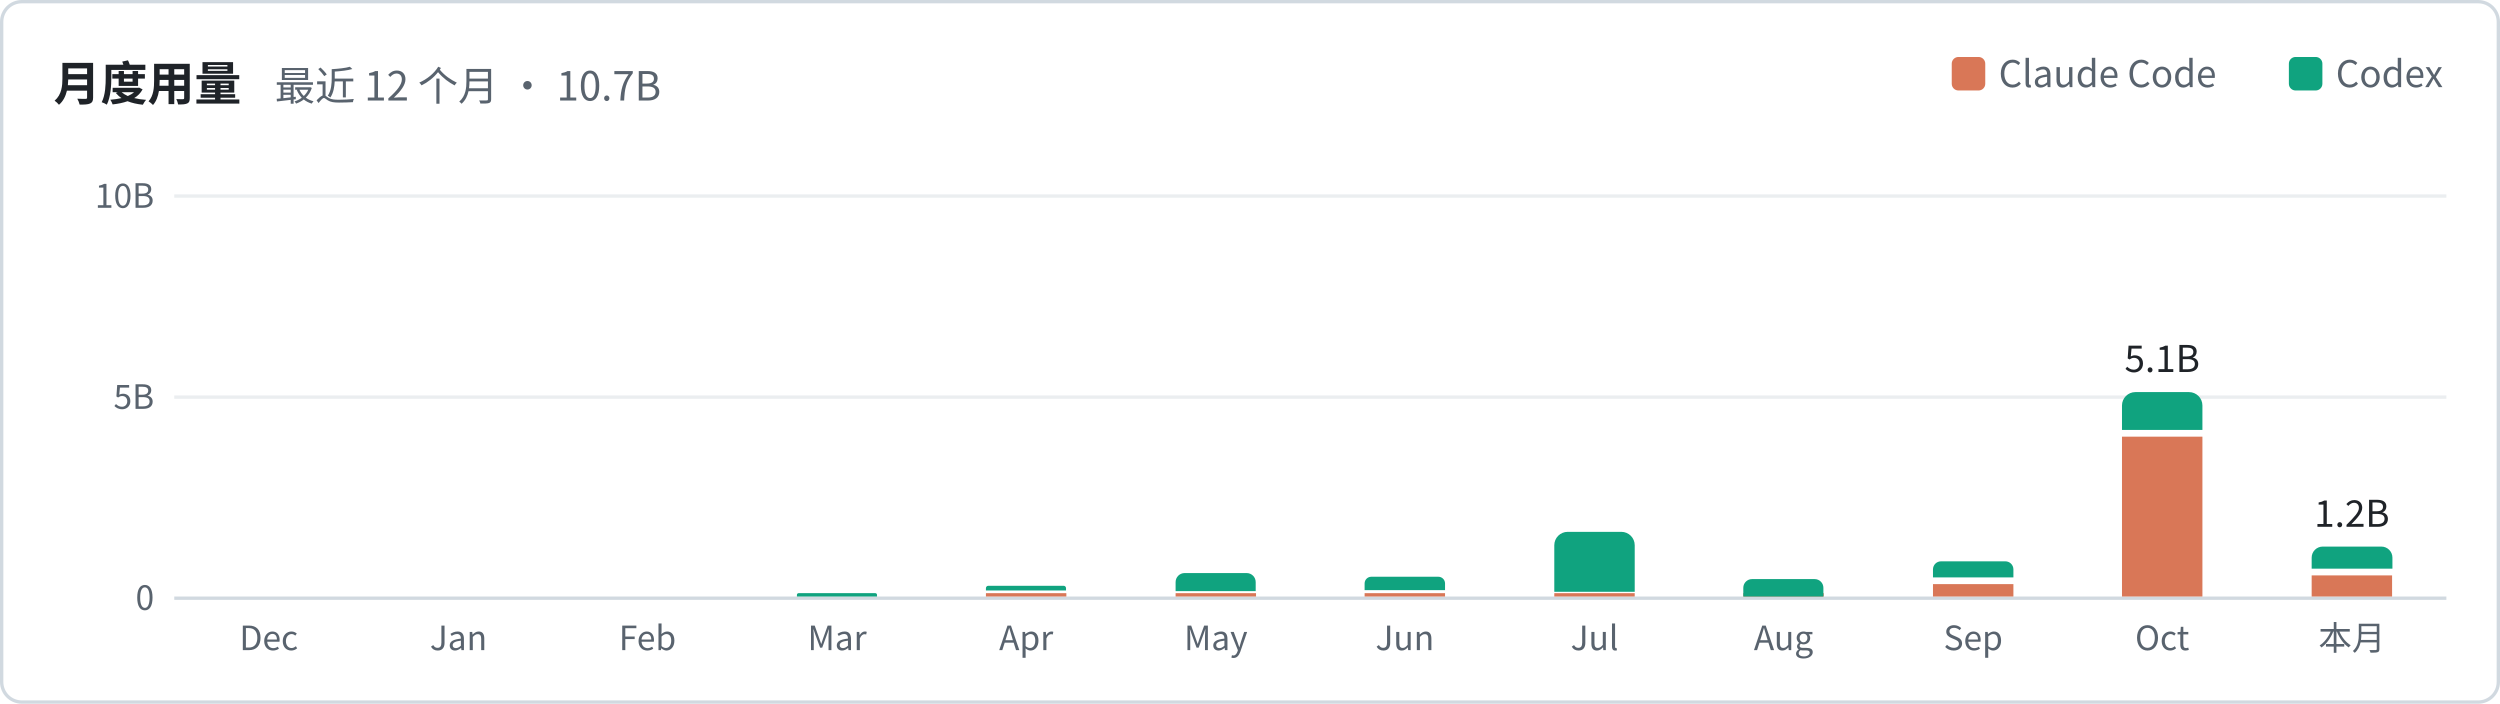
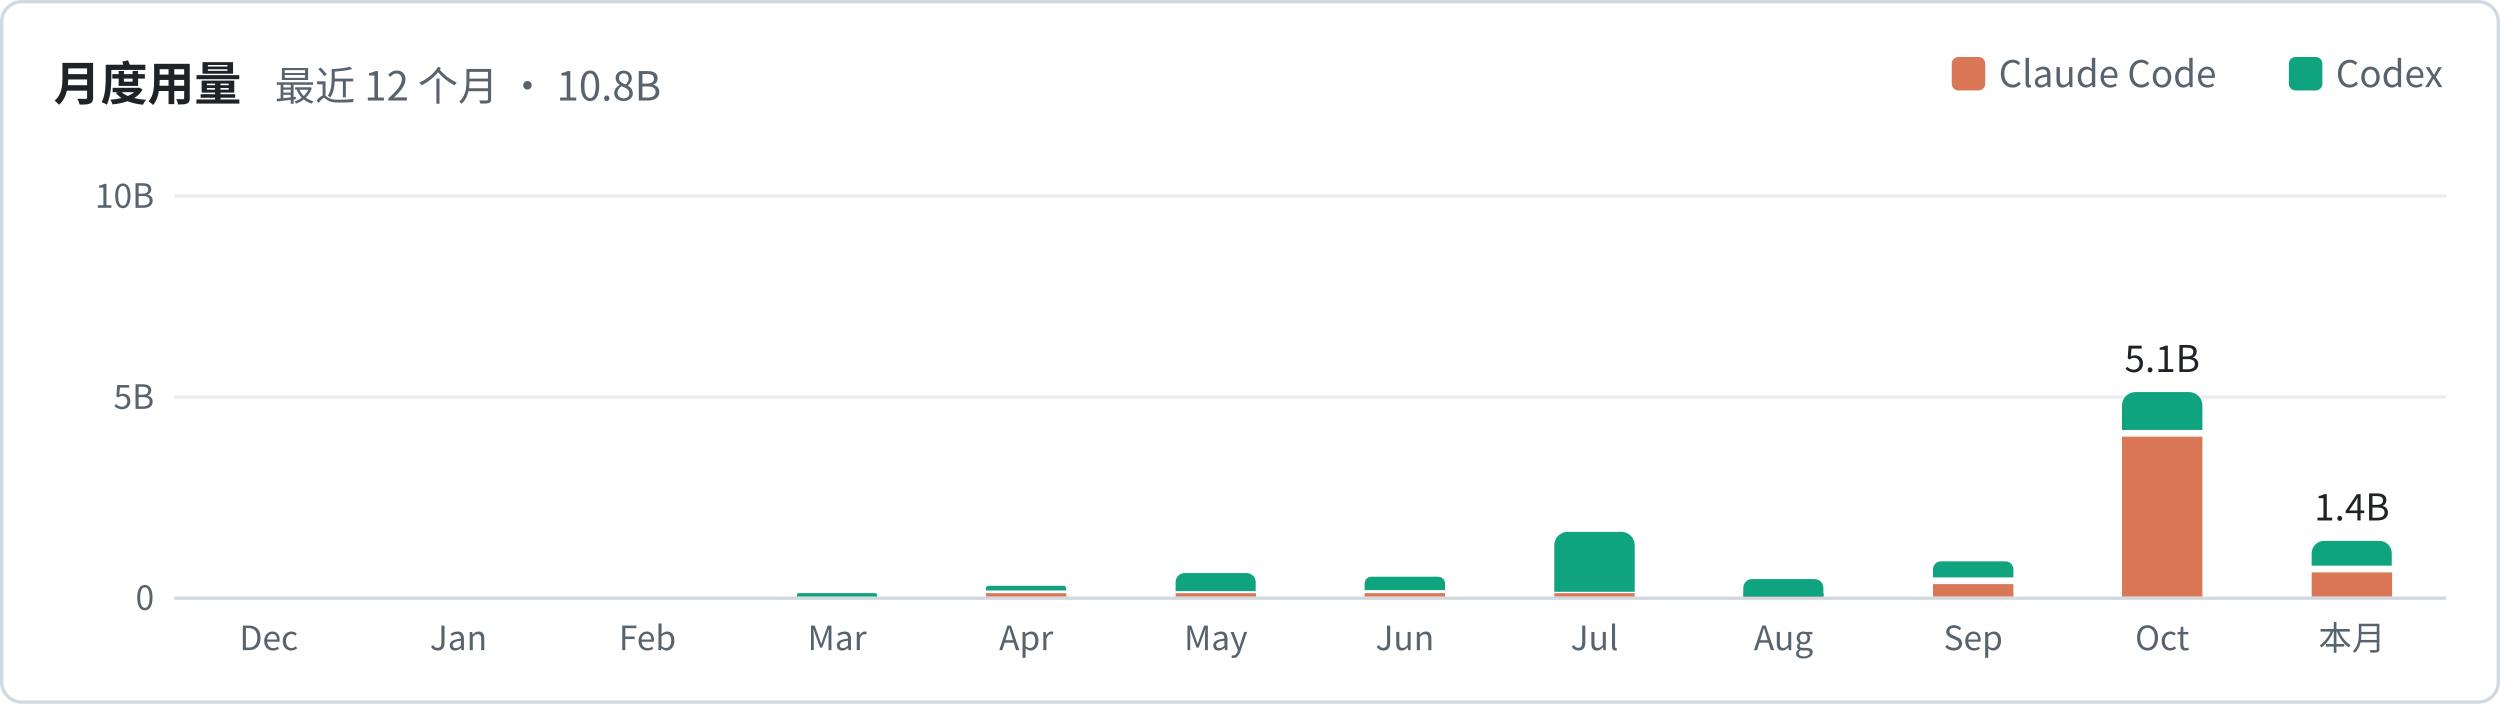
<svg xmlns="http://www.w3.org/2000/svg" width="746" height="210" viewBox="0 0 746 210" font-family="system-ui, -apple-system, 'Segoe UI', 'PingFang SC', 'Microsoft YaHei', 'Noto Sans CJK SC', sans-serif">
  <rect x="0.5" y="0.5" width="745" height="209" rx="6" fill="none" stroke="#d1d9e0" />
-   <text x="16" y="30" font-size="14" font-weight="600" fill="#1f2328">月度用量<tspan dx="10" font-size="12" font-weight="400" fill="#59636e">最近 12 个月 · 10.7B</tspan>
+   <text x="16" y="30" font-size="14" font-weight="600" fill="#1f2328">月度用量<tspan dx="10" font-size="12" font-weight="400" fill="#59636e">最近 12 个月 · 10.8B</tspan>
  </text>
  <line x1="52" y1="178.5" x2="730" y2="178.5" stroke="#d1d9e0" stroke-width="1" />
  <text x="46" y="182.0" font-size="10" text-anchor="end" fill="#59636e">0</text>
  <line x1="52" y1="118.5" x2="730" y2="118.5" stroke="#ebeef0" stroke-width="1" />
  <text x="46" y="122.0" font-size="10" text-anchor="end" fill="#59636e">5B</text>
  <line x1="52" y1="58.5" x2="730" y2="58.5" stroke="#ebeef0" stroke-width="1" />
  <text x="46" y="62.0" font-size="10" text-anchor="end" fill="#59636e">10B</text>
  <text x="80.2" y="194" font-size="10" text-anchor="middle" fill="#59636e">Dec</text>
  <text x="136.8" y="194" font-size="10" text-anchor="middle" fill="#59636e">Jan</text>
  <text x="193.2" y="194" font-size="10" text-anchor="middle" fill="#59636e">Feb</text>
  <path d="M237.8 178.0 v-0.5 a0.5 0.5 0 0 1 0.5 -0.5 h22.9 a0.5 0.5 0 0 1 0.5 0.5 v0.5 z" fill="#10a37f" />
  <text x="249.8" y="194" font-size="10" text-anchor="middle" fill="#59636e">Mar</text>
  <rect x="294.2" y="177.0" width="24" height="1.0" fill="#d97757" />
  <path d="M294.2 176.2 v-0.7 a0.7 0.7 0 0 1 0.7 -0.7 h22.5 a0.7 0.7 0 0 1 0.7 0.7 v0.7 z" fill="#10a37f" />
  <text x="306.2" y="194" font-size="10" text-anchor="middle" fill="#59636e">Apr</text>
  <rect x="350.8" y="177.0" width="24" height="1.0" fill="#d97757" />
  <path d="M350.8 176.4 v-2.7 a2.7 2.7 0 0 1 2.7 -2.7 h18.5 a2.7 2.7 0 0 1 2.7 2.7 v2.7 z" fill="#10a37f" />
  <text x="362.8" y="194" font-size="10" text-anchor="middle" fill="#59636e">May</text>
  <rect x="407.2" y="177.0" width="24" height="1.0" fill="#d97757" />
  <path d="M407.2 176.1 v-2.0 a2.0 2.0 0 0 1 2.0 -2.0 h20.0 a2.0 2.0 0 0 1 2.0 2.0 v2.0 z" fill="#10a37f" />
  <text x="419.2" y="194" font-size="10" text-anchor="middle" fill="#59636e">Jun</text>
  <rect x="463.8" y="177.0" width="24" height="1.0" fill="#d97757" />
  <path d="M463.8 176.6 v-13.9 a4.0 4.0 0 0 1 4.0 -4.0 h16.0 a4.0 4.0 0 0 1 4.0 4.0 v13.9 z" fill="#10a37f" />
  <text x="475.8" y="194" font-size="10" text-anchor="middle" fill="#59636e">Jul</text>
  <rect x="520.2" y="177.0" width="24" height="1.0" fill="#d97757" />
  <path d="M520.2 178.0 v-2.6 a2.6 2.6 0 0 1 2.6 -2.6 h18.7 a2.6 2.6 0 0 1 2.6 2.6 v2.6 z" fill="#10a37f" />
  <text x="532.2" y="194" font-size="10" text-anchor="middle" fill="#59636e">Aug</text>
  <rect x="576.8" y="174.3" width="24" height="3.7" fill="#d97757" />
  <path d="M576.8 172.3 v-2.4 a2.4 2.4 0 0 1 2.4 -2.4 h19.2 a2.4 2.4 0 0 1 2.4 2.4 v2.4 z" fill="#10a37f" />
  <text x="588.8" y="194" font-size="10" text-anchor="middle" fill="#59636e">Sep</text>
  <rect x="633.2" y="130.3" width="24" height="47.7" fill="#d97757" />
  <path d="M633.2 128.3 v-7.3 a4.0 4.0 0 0 1 4.0 -4.0 h16.0 a4.0 4.0 0 0 1 4.0 4.0 v7.3 z" fill="#10a37f" />
  <text x="645.2" y="111.0" font-size="11" text-anchor="middle" fill="#1f2328">5.1B</text>
  <text x="645.2" y="194" font-size="10" text-anchor="middle" fill="#59636e">Oct</text>
-   <rect x="689.8" y="171.7" width="24" height="6.3" fill="#d97757" />
-   <path d="M689.8 169.7 v-3.3 a3.3 3.3 0 0 1 3.3 -3.3 h17.5 a3.3 3.3 0 0 1 3.3 3.3 v3.3 z" fill="#10a37f" />
-   <text x="701.8" y="157.2" font-size="11" text-anchor="middle" fill="#1f2328">1.2B</text>
+   <rect x="689.8" y="170.8" width="24" height="7.2" fill="#d97757" />
+   <path d="M689.8 168.8 v-3.7 a3.7 3.7 0 0 1 3.7 -3.7 h16.5 a3.7 3.7 0 0 1 3.7 3.7 v3.7 z" fill="#10a37f" />
+   <text x="701.8" y="155.3" font-size="11" text-anchor="middle" fill="#1f2328">1.4B</text>
  <text x="701.8" y="194" font-size="10" text-anchor="middle" fill="#59636e">本月</text>
  <text x="697.0" y="26" font-size="11" fill="#59636e">Codex</text>
  <rect x="683.0" y="17" width="10" height="10" rx="2" fill="#10a37f" />
  <text x="596.4" y="26" font-size="11" fill="#59636e">Claude Code</text>
  <rect x="582.4" y="17" width="10" height="10" rx="2" fill="#d97757" />
</svg>
